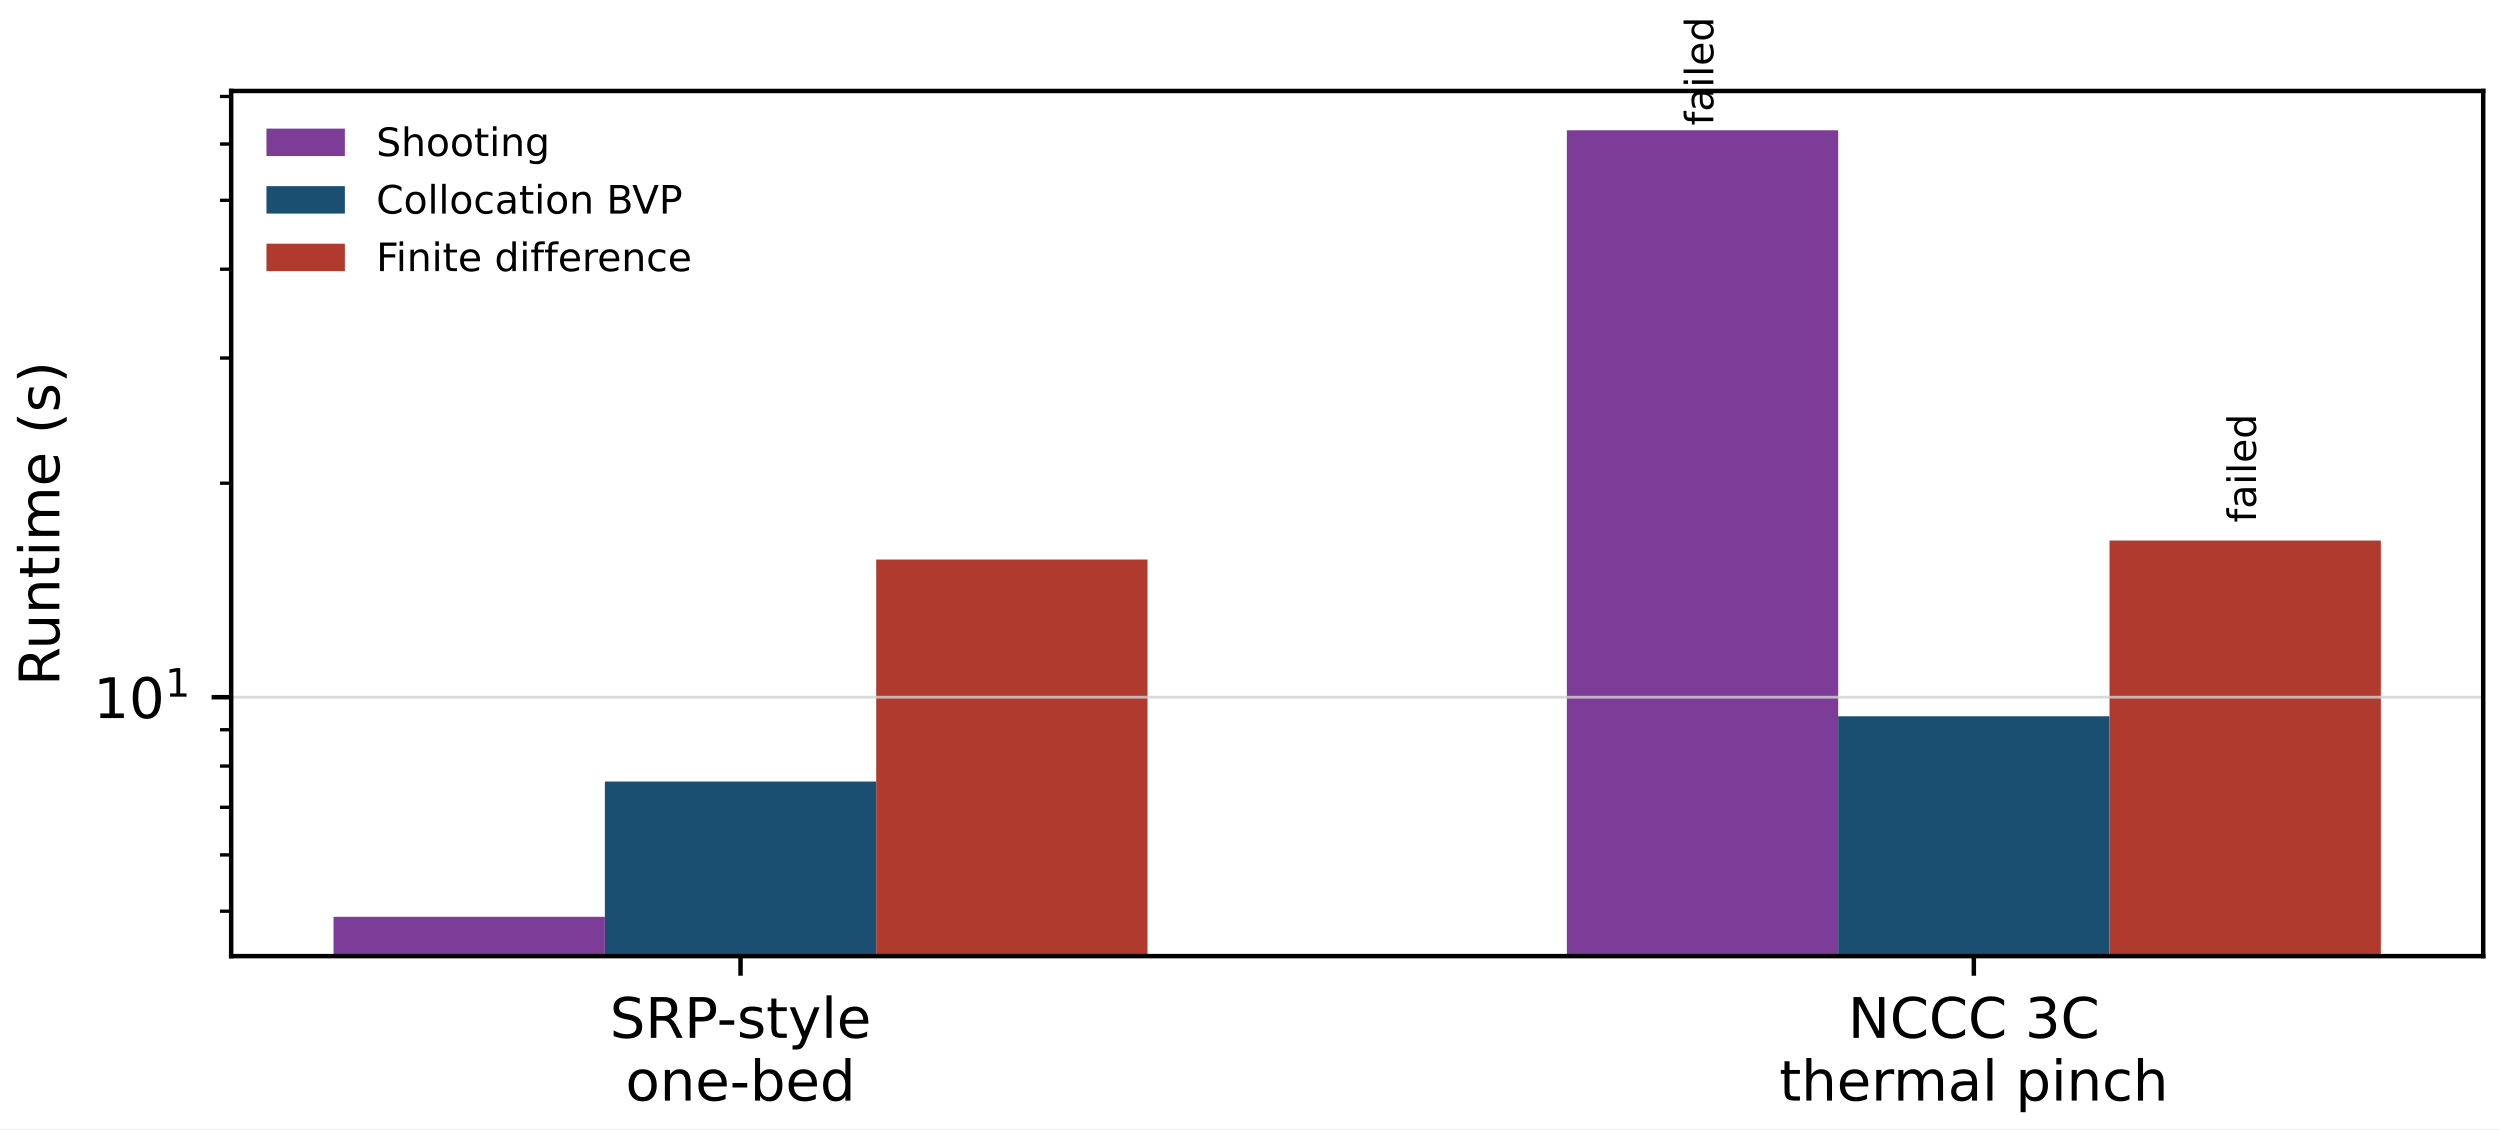
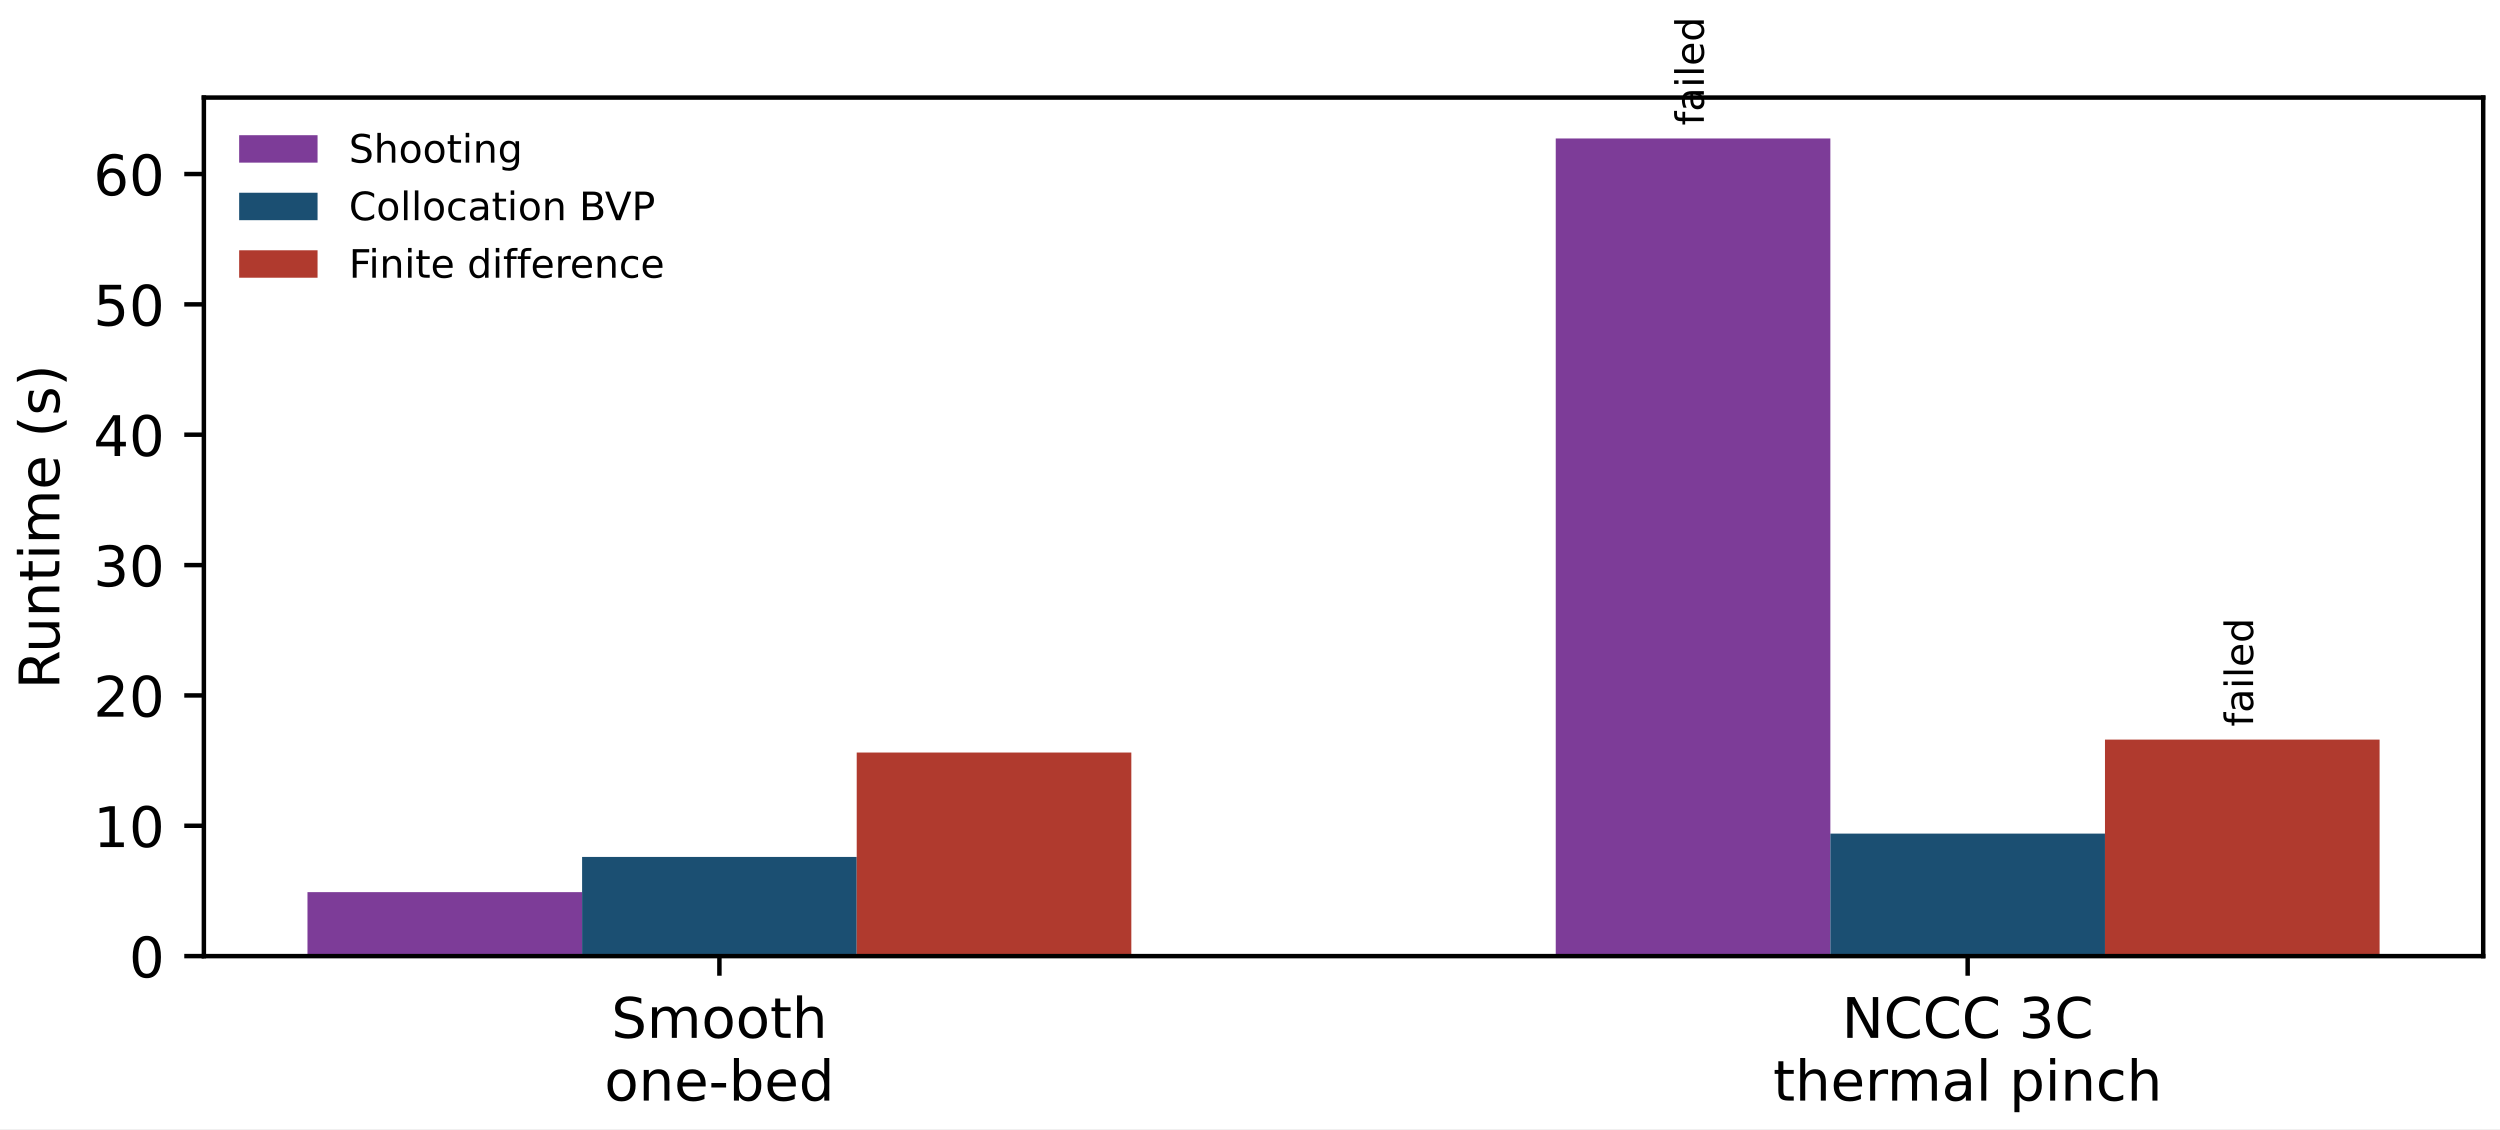
<svg xmlns="http://www.w3.org/2000/svg" xmlns:xlink="http://www.w3.org/1999/xlink" width="446.4pt" height="201.6pt" viewBox="0 0 446.4 201.6" version="1.1">
  <defs>
    <style type="text/css">*{stroke-linejoin: round; stroke-linecap: butt}</style>
  </defs>
  <g id="figure_1">
    <g id="patch_1">
      <path d="M 0 201.6 L 446.4 201.6 L 446.4 0 L 0 0 z " style="fill: #ffffff" />
    </g>
    <g id="axes_1">
      <g id="patch_2">
-         <path d="M 41.278 170.724 L 443.4 170.724 L 443.4 16.245 L 41.278 16.245 z " style="fill: #ffffff" />
+         <path d="M 36.403 170.724 L 443.4 170.724 L 443.4 17.422 L 36.403 17.422 z " style="fill: #ffffff" />
      </g>
      <g id="patch_3">
-         <path d="M 59.557 127182.328 L 108.005 127182.328 L 108.005 163.702 L 59.557 163.702 z " clip-path="url(#pcfe7c02f8a)" style="fill: #7d3c98" />
+         <path d="M 54.903 170.724 L 103.939 170.724 L 103.939 159.296 L 54.903 159.296 z " clip-path="url(#p52cf543253)" style="fill: #7d3c98" />
      </g>
      <g id="patch_4">
-         <path d="M 279.776 127182.328 L 328.225 127182.328 L 328.225 23.266 L 279.776 23.266 z " clip-path="url(#pcfe7c02f8a)" style="fill: #7d3c98" />
+         <path d="M 277.793 170.724 L 326.829 170.724 L 326.829 24.722 L 277.793 24.722 z " clip-path="url(#p52cf543253)" style="fill: #7d3c98" />
      </g>
      <g id="patch_5">
-         <path d="M 108.005 127182.328 L 156.453 127182.328 L 156.453 139.547 L 108.005 139.547 z " clip-path="url(#pcfe7c02f8a)" style="fill: #1b4f72" />
+         <path d="M 103.939 170.724 L 152.975 170.724 L 152.975 153.012 L 103.939 153.012 z " clip-path="url(#p52cf543253)" style="fill: #1b4f72" />
      </g>
      <g id="patch_6">
-         <path d="M 328.225 127182.328 L 376.673 127182.328 L 376.673 127.902 L 328.225 127.902 z " clip-path="url(#pcfe7c02f8a)" style="fill: #1b4f72" />
+         <path d="M 326.829 170.724 L 375.864 170.724 L 375.864 148.846 L 326.829 148.846 z " clip-path="url(#p52cf543253)" style="fill: #1b4f72" />
      </g>
      <g id="patch_7">
-         <path d="M 156.453 127182.328 L 204.902 127182.328 L 204.902 99.907 L 156.453 99.907 z " clip-path="url(#pcfe7c02f8a)" style="fill: #b03a2e" />
+         <path d="M 152.975 170.724 L 202.01 170.724 L 202.01 134.369 L 152.975 134.369 z " clip-path="url(#p52cf543253)" style="fill: #b03a2e" />
      </g>
      <g id="patch_8">
-         <path d="M 376.673 127182.328 L 425.122 127182.328 L 425.122 96.519 L 376.673 96.519 z " clip-path="url(#pcfe7c02f8a)" style="fill: #b03a2e" />
+         <path d="M 375.864 170.724 L 424.9 170.724 L 424.9 132.065 L 375.864 132.065 z " clip-path="url(#p52cf543253)" style="fill: #b03a2e" />
      </g>
      <g id="matplotlib.axis_1">
        <g id="xtick_1">
          <g id="line2d_1">
            <defs>
-               <path id="mb01b8c7ade" d="M 0 0 L 0 3.5 " style="stroke: #000000; stroke-width: 0.8" />
-             </defs>
-             <g>
-               <use xlink:href="#mb01b8c7ade" x="132.229" y="170.724" style="stroke: #000000; stroke-width: 0.8" />
+               <path id="m740ae7bb67" d="M 0 0 L 0 3.5 " style="stroke: #000000; stroke-width: 0.8" />
+             </defs>
+             <g>
+               <use xlink:href="#m740ae7bb67" x="128.457" y="170.724" style="stroke: #000000; stroke-width: 0.8" />
            </g>
          </g>
          <g id="text_1">
-             <g transform="translate(108.8846 185.3223) scale(0.1 -0.1)">
+             <g transform="translate(109.1646 185.3223) scale(0.1 -0.1)">
              <defs>
                <path id="DejaVuSans-53" d="M 3425 4513 L 3425 3897 Q 3066 4069 2747 4153 Q 2428 4238 2131 4238 Q 1616 4238 1336 4038 Q 1056 3838 1056 3469 Q 1056 3159 1242 3001 Q 1428 2844 1947 2747 L 2328 2669 Q 3034 2534 3370 2195 Q 3706 1856 3706 1288 Q 3706 609 3251 259 Q 2797 -91 1919 -91 Q 1588 -91 1214 -16 Q 841 59 441 206 L 441 856 Q 825 641 1194 531 Q 1563 422 1919 422 Q 2459 422 2753 634 Q 3047 847 3047 1241 Q 3047 1584 2836 1778 Q 2625 1972 2144 2069 L 1759 2144 Q 1053 2284 737 2584 Q 422 2884 422 3419 Q 422 4038 858 4394 Q 1294 4750 2059 4750 Q 2388 4750 2728 4690 Q 3069 4631 3425 4513 z " transform="scale(0.015625)" />
-                 <path id="DejaVuSans-52" d="M 2841 2188 Q 3044 2119 3236 1894 Q 3428 1669 3622 1275 L 4263 0 L 3584 0 L 2988 1197 Q 2756 1666 2539 1819 Q 2322 1972 1947 1972 L 1259 1972 L 1259 0 L 628 0 L 628 4666 L 2053 4666 Q 2853 4666 3247 4331 Q 3641 3997 3641 3322 Q 3641 2881 3436 2590 Q 3231 2300 2841 2188 z M 1259 4147 L 1259 2491 L 2053 2491 Q 2509 2491 2742 2702 Q 2975 2913 2975 3322 Q 2975 3731 2742 3939 Q 2509 4147 2053 4147 L 1259 4147 z " transform="scale(0.015625)" />
-                 <path id="DejaVuSans-50" d="M 1259 4147 L 1259 2394 L 2053 2394 Q 2494 2394 2734 2622 Q 2975 2850 2975 3272 Q 2975 3691 2734 3919 Q 2494 4147 2053 4147 L 1259 4147 z M 628 4666 L 2053 4666 Q 2838 4666 3239 4311 Q 3641 3956 3641 3272 Q 3641 2581 3239 2228 Q 2838 1875 2053 1875 L 1259 1875 L 1259 0 L 628 0 L 628 4666 z " transform="scale(0.015625)" />
+                 <path id="DejaVuSans-6d" d="M 3328 2828 Q 3544 3216 3844 3400 Q 4144 3584 4550 3584 Q 5097 3584 5394 3201 Q 5691 2819 5691 2113 L 5691 0 L 5113 0 L 5113 2094 Q 5113 2597 4934 2840 Q 4756 3084 4391 3084 Q 3944 3084 3684 2787 Q 3425 2491 3425 1978 L 3425 0 L 2847 0 L 2847 2094 Q 2847 2600 2669 2842 Q 2491 3084 2119 3084 Q 1678 3084 1418 2786 Q 1159 2488 1159 1978 L 1159 0 L 581 0 L 581 3500 L 1159 3500 L 1159 2956 Q 1356 3278 1631 3431 Q 1906 3584 2284 3584 Q 2666 3584 2933 3390 Q 3200 3197 3328 2828 z " transform="scale(0.015625)" />
+                 <path id="DejaVuSans-6f" d="M 1959 3097 Q 1497 3097 1228 2736 Q 959 2375 959 1747 Q 959 1119 1226 758 Q 1494 397 1959 397 Q 2419 397 2687 759 Q 2956 1122 2956 1747 Q 2956 2369 2687 2733 Q 2419 3097 1959 3097 z M 1959 3584 Q 2709 3584 3137 3096 Q 3566 2609 3566 1747 Q 3566 888 3137 398 Q 2709 -91 1959 -91 Q 1206 -91 779 398 Q 353 888 353 1747 Q 353 2609 779 3096 Q 1206 3584 1959 3584 z " transform="scale(0.015625)" />
+                 <path id="DejaVuSans-74" d="M 1172 4494 L 1172 3500 L 2356 3500 L 2356 3053 L 1172 3053 L 1172 1153 Q 1172 725 1289 603 Q 1406 481 1766 481 L 2356 481 L 2356 0 L 1766 0 Q 1100 0 847 248 Q 594 497 594 1153 L 594 3053 L 172 3053 L 172 3500 L 594 3500 L 594 4494 L 1172 4494 z " transform="scale(0.015625)" />
+                 <path id="DejaVuSans-68" d="M 3513 2113 L 3513 0 L 2938 0 L 2938 2094 Q 2938 2591 2744 2837 Q 2550 3084 2163 3084 Q 1697 3084 1428 2787 Q 1159 2491 1159 1978 L 1159 0 L 581 0 L 581 4863 L 1159 4863 L 1159 2956 Q 1366 3272 1645 3428 Q 1925 3584 2291 3584 Q 2894 3584 3203 3211 Q 3513 2838 3513 2113 z " transform="scale(0.015625)" />
+               </defs>
+               <use xlink:href="#DejaVuSans-53" />
+               <use xlink:href="#DejaVuSans-6d" transform="translate(63.47656 0)" />
+               <use xlink:href="#DejaVuSans-6f" transform="translate(160.8887 0)" />
+               <use xlink:href="#DejaVuSans-6f" transform="translate(222.0703 0)" />
+               <use xlink:href="#DejaVuSans-74" transform="translate(283.252 0)" />
+               <use xlink:href="#DejaVuSans-68" transform="translate(322.4609 0)" />
+             </g>
+             <g transform="translate(107.9232 196.5201) scale(0.1 -0.1)">
+               <defs>
+                 <path id="DejaVuSans-6e" d="M 3513 2113 L 3513 0 L 2938 0 L 2938 2094 Q 2938 2591 2744 2837 Q 2550 3084 2163 3084 Q 1697 3084 1428 2787 Q 1159 2491 1159 1978 L 1159 0 L 581 0 L 581 3500 L 1159 3500 L 1159 2956 Q 1366 3272 1645 3428 Q 1925 3584 2291 3584 Q 2894 3584 3203 3211 Q 3513 2838 3513 2113 z " transform="scale(0.015625)" />
+                 <path id="DejaVuSans-65" d="M 3597 1894 L 3597 1613 L 953 1613 Q 991 1019 1311 708 Q 1631 397 2203 397 Q 2534 397 2845 478 Q 3156 559 3463 722 L 3463 178 Q 3153 47 2828 -22 Q 2503 -91 2169 -91 Q 1331 -91 842 396 Q 353 884 353 1716 Q 353 2575 817 3079 Q 1281 3584 2069 3584 Q 2775 3584 3186 3129 Q 3597 2675 3597 1894 z M 3022 2063 Q 3016 2534 2758 2815 Q 2500 3097 2075 3097 Q 1594 3097 1305 2825 Q 1016 2553 972 2059 L 3022 2063 z " transform="scale(0.015625)" />
                <path id="DejaVuSans-2d" d="M 313 2009 L 1997 2009 L 1997 1497 L 313 1497 L 313 2009 z " transform="scale(0.015625)" />
-                 <path id="DejaVuSans-73" d="M 2834 3397 L 2834 2853 Q 2591 2978 2328 3040 Q 2066 3103 1784 3103 Q 1356 3103 1142 2972 Q 928 2841 928 2578 Q 928 2378 1081 2264 Q 1234 2150 1697 2047 L 1894 2003 Q 2506 1872 2764 1633 Q 3022 1394 3022 966 Q 3022 478 2636 193 Q 2250 -91 1575 -91 Q 1294 -91 989 -36 Q 684 19 347 128 L 347 722 Q 666 556 975 473 Q 1284 391 1588 391 Q 1994 391 2212 530 Q 2431 669 2431 922 Q 2431 1156 2273 1281 Q 2116 1406 1581 1522 L 1381 1569 Q 847 1681 609 1914 Q 372 2147 372 2553 Q 372 3047 722 3315 Q 1072 3584 1716 3584 Q 2034 3584 2315 3537 Q 2597 3491 2834 3397 z " transform="scale(0.015625)" />
-                 <path id="DejaVuSans-74" d="M 1172 4494 L 1172 3500 L 2356 3500 L 2356 3053 L 1172 3053 L 1172 1153 Q 1172 725 1289 603 Q 1406 481 1766 481 L 2356 481 L 2356 0 L 1766 0 Q 1100 0 847 248 Q 594 497 594 1153 L 594 3053 L 172 3053 L 172 3500 L 594 3500 L 594 4494 L 1172 4494 z " transform="scale(0.015625)" />
-                 <path id="DejaVuSans-79" d="M 2059 -325 Q 1816 -950 1584 -1140 Q 1353 -1331 966 -1331 L 506 -1331 L 506 -850 L 844 -850 Q 1081 -850 1212 -737 Q 1344 -625 1503 -206 L 1606 56 L 191 3500 L 800 3500 L 1894 763 L 2988 3500 L 3597 3500 L 2059 -325 z " transform="scale(0.015625)" />
-                 <path id="DejaVuSans-6c" d="M 603 4863 L 1178 4863 L 1178 0 L 603 0 L 603 4863 z " transform="scale(0.015625)" />
-                 <path id="DejaVuSans-65" d="M 3597 1894 L 3597 1613 L 953 1613 Q 991 1019 1311 708 Q 1631 397 2203 397 Q 2534 397 2845 478 Q 3156 559 3463 722 L 3463 178 Q 3153 47 2828 -22 Q 2503 -91 2169 -91 Q 1331 -91 842 396 Q 353 884 353 1716 Q 353 2575 817 3079 Q 1281 3584 2069 3584 Q 2775 3584 3186 3129 Q 3597 2675 3597 1894 z M 3022 2063 Q 3016 2534 2758 2815 Q 2500 3097 2075 3097 Q 1594 3097 1305 2825 Q 1016 2553 972 2059 L 3022 2063 z " transform="scale(0.015625)" />
-               </defs>
-               <use xlink:href="#DejaVuSans-53" />
-               <use xlink:href="#DejaVuSans-52" transform="translate(63.47656 0)" />
-               <use xlink:href="#DejaVuSans-50" transform="translate(132.959 0)" />
-               <use xlink:href="#DejaVuSans-2d" transform="translate(191.0117 0)" />
-               <use xlink:href="#DejaVuSans-73" transform="translate(227.0957 0)" />
-               <use xlink:href="#DejaVuSans-74" transform="translate(279.1953 0)" />
-               <use xlink:href="#DejaVuSans-79" transform="translate(318.4043 0)" />
-               <use xlink:href="#DejaVuSans-6c" transform="translate(377.584 0)" />
-               <use xlink:href="#DejaVuSans-65" transform="translate(405.3672 0)" />
-             </g>
-             <g transform="translate(111.6956 196.5201) scale(0.1 -0.1)">
-               <defs>
-                 <path id="DejaVuSans-6f" d="M 1959 3097 Q 1497 3097 1228 2736 Q 959 2375 959 1747 Q 959 1119 1226 758 Q 1494 397 1959 397 Q 2419 397 2687 759 Q 2956 1122 2956 1747 Q 2956 2369 2687 2733 Q 2419 3097 1959 3097 z M 1959 3584 Q 2709 3584 3137 3096 Q 3566 2609 3566 1747 Q 3566 888 3137 398 Q 2709 -91 1959 -91 Q 1206 -91 779 398 Q 353 888 353 1747 Q 353 2609 779 3096 Q 1206 3584 1959 3584 z " transform="scale(0.015625)" />
-                 <path id="DejaVuSans-6e" d="M 3513 2113 L 3513 0 L 2938 0 L 2938 2094 Q 2938 2591 2744 2837 Q 2550 3084 2163 3084 Q 1697 3084 1428 2787 Q 1159 2491 1159 1978 L 1159 0 L 581 0 L 581 3500 L 1159 3500 L 1159 2956 Q 1366 3272 1645 3428 Q 1925 3584 2291 3584 Q 2894 3584 3203 3211 Q 3513 2838 3513 2113 z " transform="scale(0.015625)" />
                <path id="DejaVuSans-62" d="M 3116 1747 Q 3116 2381 2855 2742 Q 2594 3103 2138 3103 Q 1681 3103 1420 2742 Q 1159 2381 1159 1747 Q 1159 1113 1420 752 Q 1681 391 2138 391 Q 2594 391 2855 752 Q 3116 1113 3116 1747 z M 1159 2969 Q 1341 3281 1617 3432 Q 1894 3584 2278 3584 Q 2916 3584 3314 3078 Q 3713 2572 3713 1747 Q 3713 922 3314 415 Q 2916 -91 2278 -91 Q 1894 -91 1617 61 Q 1341 213 1159 525 L 1159 0 L 581 0 L 581 4863 L 1159 4863 L 1159 2969 z " transform="scale(0.015625)" />
                <path id="DejaVuSans-64" d="M 2906 2969 L 2906 4863 L 3481 4863 L 3481 0 L 2906 0 L 2906 525 Q 2725 213 2448 61 Q 2172 -91 1784 -91 Q 1150 -91 751 415 Q 353 922 353 1747 Q 353 2572 751 3078 Q 1150 3584 1784 3584 Q 2172 3584 2448 3432 Q 2725 3281 2906 2969 z M 947 1747 Q 947 1113 1208 752 Q 1469 391 1925 391 Q 2381 391 2643 752 Q 2906 1113 2906 1747 Q 2906 2381 2643 2742 Q 2381 3103 1925 3103 Q 1469 3103 1208 2742 Q 947 2381 947 1747 z " transform="scale(0.015625)" />
              </defs>
              <use xlink:href="#DejaVuSans-6f" />
              <use xlink:href="#DejaVuSans-6e" transform="translate(61.18164 0)" />
              <use xlink:href="#DejaVuSans-65" transform="translate(124.5605 0)" />
              <use xlink:href="#DejaVuSans-2d" transform="translate(186.084 0)" />
              <use xlink:href="#DejaVuSans-62" transform="translate(222.168 0)" />
              <use xlink:href="#DejaVuSans-65" transform="translate(285.6445 0)" />
              <use xlink:href="#DejaVuSans-64" transform="translate(347.168 0)" />
            </g>
          </g>
        </g>
        <g id="xtick_2">
          <g id="line2d_2">
            <g>
-               <use xlink:href="#mb01b8c7ade" x="352.449" y="170.724" style="stroke: #000000; stroke-width: 0.8" />
+               <use xlink:href="#m740ae7bb67" x="351.346" y="170.724" style="stroke: #000000; stroke-width: 0.8" />
            </g>
          </g>
          <g id="text_2">
-             <g transform="translate(329.9724 185.3223) scale(0.1 -0.1)">
+             <g transform="translate(328.8698 185.3223) scale(0.1 -0.1)">
              <defs>
                <path id="DejaVuSans-4e" d="M 628 4666 L 1478 4666 L 3547 763 L 3547 4666 L 4159 4666 L 4159 0 L 3309 0 L 1241 3903 L 1241 0 L 628 0 L 628 4666 z " transform="scale(0.015625)" />
                <path id="DejaVuSans-43" d="M 4122 4306 L 4122 3641 Q 3803 3938 3442 4084 Q 3081 4231 2675 4231 Q 1875 4231 1450 3742 Q 1025 3253 1025 2328 Q 1025 1406 1450 917 Q 1875 428 2675 428 Q 3081 428 3442 575 Q 3803 722 4122 1019 L 4122 359 Q 3791 134 3420 21 Q 3050 -91 2638 -91 Q 1578 -91 968 557 Q 359 1206 359 2328 Q 359 3453 968 4101 Q 1578 4750 2638 4750 Q 3056 4750 3426 4639 Q 3797 4528 4122 4306 z " transform="scale(0.015625)" />
                <path id="DejaVuSans-20" transform="scale(0.015625)" />
                <path id="DejaVuSans-33" d="M 2597 2516 Q 3050 2419 3304 2112 Q 3559 1806 3559 1356 Q 3559 666 3084 287 Q 2609 -91 1734 -91 Q 1441 -91 1130 -33 Q 819 25 488 141 L 488 750 Q 750 597 1062 519 Q 1375 441 1716 441 Q 2309 441 2620 675 Q 2931 909 2931 1356 Q 2931 1769 2642 2001 Q 2353 2234 1838 2234 L 1294 2234 L 1294 2753 L 1863 2753 Q 2328 2753 2575 2939 Q 2822 3125 2822 3475 Q 2822 3834 2567 4026 Q 2313 4219 1838 4219 Q 1578 4219 1281 4162 Q 984 4106 628 3988 L 628 4550 Q 988 4650 1302 4700 Q 1616 4750 1894 4750 Q 2613 4750 3031 4423 Q 3450 4097 3450 3541 Q 3450 3153 3228 2886 Q 3006 2619 2597 2516 z " transform="scale(0.015625)" />
              </defs>
              <use xlink:href="#DejaVuSans-4e" />
              <use xlink:href="#DejaVuSans-43" transform="translate(74.80469 0)" />
              <use xlink:href="#DejaVuSans-43" transform="translate(144.6289 0)" />
              <use xlink:href="#DejaVuSans-43" transform="translate(214.4531 0)" />
              <use xlink:href="#DejaVuSans-20" transform="translate(284.2773 0)" />
              <use xlink:href="#DejaVuSans-33" transform="translate(316.0645 0)" />
              <use xlink:href="#DejaVuSans-43" transform="translate(379.6875 0)" />
            </g>
-             <g transform="translate(317.713 196.5201) scale(0.1 -0.1)">
-               <defs>
-                 <path id="DejaVuSans-68" d="M 3513 2113 L 3513 0 L 2938 0 L 2938 2094 Q 2938 2591 2744 2837 Q 2550 3084 2163 3084 Q 1697 3084 1428 2787 Q 1159 2491 1159 1978 L 1159 0 L 581 0 L 581 4863 L 1159 4863 L 1159 2956 Q 1366 3272 1645 3428 Q 1925 3584 2291 3584 Q 2894 3584 3203 3211 Q 3513 2838 3513 2113 z " transform="scale(0.015625)" />
+             <g transform="translate(316.6104 196.5201) scale(0.1 -0.1)">
+               <defs>
                <path id="DejaVuSans-72" d="M 2631 2963 Q 2534 3019 2420 3045 Q 2306 3072 2169 3072 Q 1681 3072 1420 2755 Q 1159 2438 1159 1844 L 1159 0 L 581 0 L 581 3500 L 1159 3500 L 1159 2956 Q 1341 3275 1631 3429 Q 1922 3584 2338 3584 Q 2397 3584 2469 3576 Q 2541 3569 2628 3553 L 2631 2963 z " transform="scale(0.015625)" />
-                 <path id="DejaVuSans-6d" d="M 3328 2828 Q 3544 3216 3844 3400 Q 4144 3584 4550 3584 Q 5097 3584 5394 3201 Q 5691 2819 5691 2113 L 5691 0 L 5113 0 L 5113 2094 Q 5113 2597 4934 2840 Q 4756 3084 4391 3084 Q 3944 3084 3684 2787 Q 3425 2491 3425 1978 L 3425 0 L 2847 0 L 2847 2094 Q 2847 2600 2669 2842 Q 2491 3084 2119 3084 Q 1678 3084 1418 2786 Q 1159 2488 1159 1978 L 1159 0 L 581 0 L 581 3500 L 1159 3500 L 1159 2956 Q 1356 3278 1631 3431 Q 1906 3584 2284 3584 Q 2666 3584 2933 3390 Q 3200 3197 3328 2828 z " transform="scale(0.015625)" />
                <path id="DejaVuSans-61" d="M 2194 1759 Q 1497 1759 1228 1600 Q 959 1441 959 1056 Q 959 750 1161 570 Q 1363 391 1709 391 Q 2188 391 2477 730 Q 2766 1069 2766 1631 L 2766 1759 L 2194 1759 z M 3341 1997 L 3341 0 L 2766 0 L 2766 531 Q 2569 213 2275 61 Q 1981 -91 1556 -91 Q 1019 -91 701 211 Q 384 513 384 1019 Q 384 1609 779 1909 Q 1175 2209 1959 2209 L 2766 2209 L 2766 2266 Q 2766 2663 2505 2880 Q 2244 3097 1772 3097 Q 1472 3097 1187 3025 Q 903 2953 641 2809 L 641 3341 Q 956 3463 1253 3523 Q 1550 3584 1831 3584 Q 2591 3584 2966 3190 Q 3341 2797 3341 1997 z " transform="scale(0.015625)" />
+                 <path id="DejaVuSans-6c" d="M 603 4863 L 1178 4863 L 1178 0 L 603 0 L 603 4863 z " transform="scale(0.015625)" />
                <path id="DejaVuSans-70" d="M 1159 525 L 1159 -1331 L 581 -1331 L 581 3500 L 1159 3500 L 1159 2969 Q 1341 3281 1617 3432 Q 1894 3584 2278 3584 Q 2916 3584 3314 3078 Q 3713 2572 3713 1747 Q 3713 922 3314 415 Q 2916 -91 2278 -91 Q 1894 -91 1617 61 Q 1341 213 1159 525 z M 3116 1747 Q 3116 2381 2855 2742 Q 2594 3103 2138 3103 Q 1681 3103 1420 2742 Q 1159 2381 1159 1747 Q 1159 1113 1420 752 Q 1681 391 2138 391 Q 2594 391 2855 752 Q 3116 1113 3116 1747 z " transform="scale(0.015625)" />
                <path id="DejaVuSans-69" d="M 603 3500 L 1178 3500 L 1178 0 L 603 0 L 603 3500 z M 603 4863 L 1178 4863 L 1178 4134 L 603 4134 L 603 4863 z " transform="scale(0.015625)" />
                <path id="DejaVuSans-63" d="M 3122 3366 L 3122 2828 Q 2878 2963 2633 3030 Q 2388 3097 2138 3097 Q 1578 3097 1268 2742 Q 959 2388 959 1747 Q 959 1106 1268 751 Q 1578 397 2138 397 Q 2388 397 2633 464 Q 2878 531 3122 666 L 3122 134 Q 2881 22 2623 -34 Q 2366 -91 2075 -91 Q 1284 -91 818 406 Q 353 903 353 1747 Q 353 2603 823 3093 Q 1294 3584 2113 3584 Q 2378 3584 2631 3529 Q 2884 3475 3122 3366 z " transform="scale(0.015625)" />
              </defs>
              <use xlink:href="#DejaVuSans-74" />
              <use xlink:href="#DejaVuSans-68" transform="translate(39.20898 0)" />
              <use xlink:href="#DejaVuSans-65" transform="translate(102.5879 0)" />
              <use xlink:href="#DejaVuSans-72" transform="translate(164.1113 0)" />
              <use xlink:href="#DejaVuSans-6d" transform="translate(203.4746 0)" />
              <use xlink:href="#DejaVuSans-61" transform="translate(300.8867 0)" />
              <use xlink:href="#DejaVuSans-6c" transform="translate(362.166 0)" />
              <use xlink:href="#DejaVuSans-20" transform="translate(389.9492 0)" />
              <use xlink:href="#DejaVuSans-70" transform="translate(421.7363 0)" />
              <use xlink:href="#DejaVuSans-69" transform="translate(485.2129 0)" />
              <use xlink:href="#DejaVuSans-6e" transform="translate(512.9961 0)" />
              <use xlink:href="#DejaVuSans-63" transform="translate(576.375 0)" />
              <use xlink:href="#DejaVuSans-68" transform="translate(631.3555 0)" />
            </g>
          </g>
        </g>
      </g>
      <g id="matplotlib.axis_2">
        <g id="ytick_1">
          <g id="line2d_3">
-             <path d="M 41.278 124.491 L 443.4 124.491 " clip-path="url(#pcfe7c02f8a)" style="fill: none; stroke: #d0d0d0; stroke-opacity: 0.8; stroke-width: 0.5; stroke-linecap: square" />
-           </g>
+             <defs>
+               <path id="mf917824f69" d="M 0 0 L -3.5 0 " style="stroke: #000000; stroke-width: 0.8" />
+             </defs>
+             <g>
+               <use xlink:href="#mf917824f69" x="36.403" y="170.724" style="stroke: #000000; stroke-width: 0.8" />
+             </g>
+           </g>
+           <g id="text_3">
+             <g transform="translate(23.04087 174.523) scale(0.1 -0.1)">
+               <defs>
+                 <path id="DejaVuSans-30" d="M 2034 4250 Q 1547 4250 1301 3770 Q 1056 3291 1056 2328 Q 1056 1369 1301 889 Q 1547 409 2034 409 Q 2525 409 2770 889 Q 3016 1369 3016 2328 Q 3016 3291 2770 3770 Q 2525 4250 2034 4250 z M 2034 4750 Q 2819 4750 3233 4129 Q 3647 3509 3647 2328 Q 3647 1150 3233 529 Q 2819 -91 2034 -91 Q 1250 -91 836 529 Q 422 1150 422 2328 Q 422 3509 836 4129 Q 1250 4750 2034 4750 z " transform="scale(0.015625)" />
+               </defs>
+               <use xlink:href="#DejaVuSans-30" />
+             </g>
+           </g>
+         </g>
+         <g id="ytick_2">
          <g id="line2d_4">
-             <defs>
-               <path id="m2c193828ce" d="M 0 0 L -3.5 0 " style="stroke: #000000; stroke-width: 0.8" />
-             </defs>
-             <g>
-               <use xlink:href="#m2c193828ce" x="41.278" y="124.491" style="stroke: #000000; stroke-width: 0.8" />
-             </g>
-           </g>
-           <g id="text_3">
-             <g transform="translate(16.67836 128.29) scale(0.1 -0.1)">
+             <g>
+               <use xlink:href="#mf917824f69" x="36.403" y="147.449" style="stroke: #000000; stroke-width: 0.8" />
+             </g>
+           </g>
+           <g id="text_4">
+             <g transform="translate(16.67836 151.2484) scale(0.1 -0.1)">
              <defs>
                <path id="DejaVuSans-31" d="M 794 531 L 1825 531 L 1825 4091 L 703 3866 L 703 4441 L 1819 4666 L 2450 4666 L 2450 531 L 3481 531 L 3481 0 L 794 0 L 794 531 z " transform="scale(0.015625)" />
-                 <path id="DejaVuSans-30" d="M 2034 4250 Q 1547 4250 1301 3770 Q 1056 3291 1056 2328 Q 1056 1369 1301 889 Q 1547 409 2034 409 Q 2525 409 2770 889 Q 3016 1369 3016 2328 Q 3016 3291 2770 3770 Q 2525 4250 2034 4250 z M 2034 4750 Q 2819 4750 3233 4129 Q 3647 3509 3647 2328 Q 3647 1150 3233 529 Q 2819 -91 2034 -91 Q 1250 -91 836 529 Q 422 1150 422 2328 Q 422 3509 836 4129 Q 1250 4750 2034 4750 z " transform="scale(0.015625)" />
-               </defs>
-               <use xlink:href="#DejaVuSans-31" transform="translate(0 0.684375)" />
-               <use xlink:href="#DejaVuSans-30" transform="translate(63.62305 0.684375)" />
-               <use xlink:href="#DejaVuSans-31" transform="translate(128.2031 38.96563) scale(0.7)" />
-             </g>
-           </g>
-         </g>
-         <g id="ytick_2">
+               </defs>
+               <use xlink:href="#DejaVuSans-31" />
+               <use xlink:href="#DejaVuSans-30" transform="translate(63.62305 0)" />
+             </g>
+           </g>
+         </g>
+         <g id="ytick_3">
          <g id="line2d_5">
-             <defs>
-               <path id="macd45bf202" d="M 0 0 L -2 0 " style="stroke: #000000; stroke-width: 0.6" />
-             </defs>
-             <g>
-               <use xlink:href="#macd45bf202" x="41.278" y="162.701" style="stroke: #000000; stroke-width: 0.6" />
-             </g>
-           </g>
-         </g>
-         <g id="ytick_3">
+             <g>
+               <use xlink:href="#mf917824f69" x="36.403" y="124.175" style="stroke: #000000; stroke-width: 0.8" />
+             </g>
+           </g>
+           <g id="text_5">
+             <g transform="translate(16.67836 127.9738) scale(0.1 -0.1)">
+               <defs>
+                 <path id="DejaVuSans-32" d="M 1228 531 L 3431 531 L 3431 0 L 469 0 L 469 531 Q 828 903 1448 1529 Q 2069 2156 2228 2338 Q 2531 2678 2651 2914 Q 2772 3150 2772 3378 Q 2772 3750 2511 3984 Q 2250 4219 1831 4219 Q 1534 4219 1204 4116 Q 875 4013 500 3803 L 500 4441 Q 881 4594 1212 4672 Q 1544 4750 1819 4750 Q 2544 4750 2975 4387 Q 3406 4025 3406 3419 Q 3406 3131 3298 2873 Q 3191 2616 2906 2266 Q 2828 2175 2409 1742 Q 1991 1309 1228 531 z " transform="scale(0.015625)" />
+               </defs>
+               <use xlink:href="#DejaVuSans-32" />
+               <use xlink:href="#DejaVuSans-30" transform="translate(63.62305 0)" />
+             </g>
+           </g>
+         </g>
+         <g id="ytick_4">
          <g id="line2d_6">
            <g>
-               <use xlink:href="#macd45bf202" x="41.278" y="152.65" style="stroke: #000000; stroke-width: 0.6" />
-             </g>
-           </g>
-         </g>
-         <g id="ytick_4">
+               <use xlink:href="#mf917824f69" x="36.403" y="100.9" style="stroke: #000000; stroke-width: 0.8" />
+             </g>
+           </g>
+           <g id="text_6">
+             <g transform="translate(16.67836 104.6992) scale(0.1 -0.1)">
+               <use xlink:href="#DejaVuSans-33" />
+               <use xlink:href="#DejaVuSans-30" transform="translate(63.62305 0)" />
+             </g>
+           </g>
+         </g>
+         <g id="ytick_5">
          <g id="line2d_7">
            <g>
-               <use xlink:href="#macd45bf202" x="41.278" y="144.153" style="stroke: #000000; stroke-width: 0.6" />
-             </g>
-           </g>
-         </g>
-         <g id="ytick_5">
+               <use xlink:href="#mf917824f69" x="36.403" y="77.625" style="stroke: #000000; stroke-width: 0.8" />
+             </g>
+           </g>
+           <g id="text_7">
+             <g transform="translate(16.67836 81.42454) scale(0.1 -0.1)">
+               <defs>
+                 <path id="DejaVuSans-34" d="M 2419 4116 L 825 1625 L 2419 1625 L 2419 4116 z M 2253 4666 L 3047 4666 L 3047 1625 L 3713 1625 L 3713 1100 L 3047 1100 L 3047 0 L 2419 0 L 2419 1100 L 313 1100 L 313 1709 L 2253 4666 z " transform="scale(0.015625)" />
+               </defs>
+               <use xlink:href="#DejaVuSans-34" />
+               <use xlink:href="#DejaVuSans-30" transform="translate(63.62305 0)" />
+             </g>
+           </g>
+         </g>
+         <g id="ytick_6">
          <g id="line2d_8">
            <g>
-               <use xlink:href="#macd45bf202" x="41.278" y="136.792" style="stroke: #000000; stroke-width: 0.6" />
-             </g>
-           </g>
-         </g>
-         <g id="ytick_6">
+               <use xlink:href="#mf917824f69" x="36.403" y="54.351" style="stroke: #000000; stroke-width: 0.8" />
+             </g>
+           </g>
+           <g id="text_8">
+             <g transform="translate(16.67836 58.14991) scale(0.1 -0.1)">
+               <defs>
+                 <path id="DejaVuSans-35" d="M 691 4666 L 3169 4666 L 3169 4134 L 1269 4134 L 1269 2991 Q 1406 3038 1543 3061 Q 1681 3084 1819 3084 Q 2600 3084 3056 2656 Q 3513 2228 3513 1497 Q 3513 744 3044 326 Q 2575 -91 1722 -91 Q 1428 -91 1123 -41 Q 819 9 494 109 L 494 744 Q 775 591 1075 516 Q 1375 441 1709 441 Q 2250 441 2565 725 Q 2881 1009 2881 1497 Q 2881 1984 2565 2268 Q 2250 2553 1709 2553 Q 1456 2553 1204 2497 Q 953 2441 691 2322 L 691 4666 z " transform="scale(0.015625)" />
+               </defs>
+               <use xlink:href="#DejaVuSans-35" />
+               <use xlink:href="#DejaVuSans-30" transform="translate(63.62305 0)" />
+             </g>
+           </g>
+         </g>
+         <g id="ytick_7">
          <g id="line2d_9">
            <g>
-               <use xlink:href="#macd45bf202" x="41.278" y="130.299" style="stroke: #000000; stroke-width: 0.6" />
-             </g>
-           </g>
-         </g>
-         <g id="ytick_7">
-           <g id="line2d_10">
-             <g>
-               <use xlink:href="#macd45bf202" x="41.278" y="86.281" style="stroke: #000000; stroke-width: 0.6" />
-             </g>
-           </g>
-         </g>
-         <g id="ytick_8">
-           <g id="line2d_11">
-             <g>
-               <use xlink:href="#macd45bf202" x="41.278" y="63.929" style="stroke: #000000; stroke-width: 0.6" />
-             </g>
-           </g>
-         </g>
-         <g id="ytick_9">
-           <g id="line2d_12">
-             <g>
-               <use xlink:href="#macd45bf202" x="41.278" y="48.071" style="stroke: #000000; stroke-width: 0.6" />
-             </g>
-           </g>
-         </g>
-         <g id="ytick_10">
-           <g id="line2d_13">
-             <g>
-               <use xlink:href="#macd45bf202" x="41.278" y="35.77" style="stroke: #000000; stroke-width: 0.6" />
-             </g>
-           </g>
-         </g>
-         <g id="ytick_11">
-           <g id="line2d_14">
-             <g>
-               <use xlink:href="#macd45bf202" x="41.278" y="25.719" style="stroke: #000000; stroke-width: 0.6" />
-             </g>
-           </g>
-         </g>
-         <g id="ytick_12">
-           <g id="line2d_15">
-             <g>
-               <use xlink:href="#macd45bf202" x="41.278" y="17.222" style="stroke: #000000; stroke-width: 0.6" />
-             </g>
-           </g>
-         </g>
-         <g id="text_4">
-           <g transform="translate(10.59868 122.4624) rotate(-90) scale(0.1 -0.1)">
-             <defs>
+               <use xlink:href="#mf917824f69" x="36.403" y="31.076" style="stroke: #000000; stroke-width: 0.8" />
+             </g>
+           </g>
+           <g id="text_9">
+             <g transform="translate(16.67836 34.87528) scale(0.1 -0.1)">
+               <defs>
+                 <path id="DejaVuSans-36" d="M 2113 2584 Q 1688 2584 1439 2293 Q 1191 2003 1191 1497 Q 1191 994 1439 701 Q 1688 409 2113 409 Q 2538 409 2786 701 Q 3034 994 3034 1497 Q 3034 2003 2786 2293 Q 2538 2584 2113 2584 z M 3366 4563 L 3366 3988 Q 3128 4100 2886 4159 Q 2644 4219 2406 4219 Q 1781 4219 1451 3797 Q 1122 3375 1075 2522 Q 1259 2794 1537 2939 Q 1816 3084 2150 3084 Q 2853 3084 3261 2657 Q 3669 2231 3669 1497 Q 3669 778 3244 343 Q 2819 -91 2113 -91 Q 1303 -91 875 529 Q 447 1150 447 2328 Q 447 3434 972 4092 Q 1497 4750 2381 4750 Q 2619 4750 2861 4703 Q 3103 4656 3366 4563 z " transform="scale(0.015625)" />
+               </defs>
+               <use xlink:href="#DejaVuSans-36" />
+               <use xlink:href="#DejaVuSans-30" transform="translate(63.62305 0)" />
+             </g>
+           </g>
+         </g>
+         <g id="text_10">
+           <g transform="translate(10.59868 123.051) rotate(-90) scale(0.1 -0.1)">
+             <defs>
+               <path id="DejaVuSans-52" d="M 2841 2188 Q 3044 2119 3236 1894 Q 3428 1669 3622 1275 L 4263 0 L 3584 0 L 2988 1197 Q 2756 1666 2539 1819 Q 2322 1972 1947 1972 L 1259 1972 L 1259 0 L 628 0 L 628 4666 L 2053 4666 Q 2853 4666 3247 4331 Q 3641 3997 3641 3322 Q 3641 2881 3436 2590 Q 3231 2300 2841 2188 z M 1259 4147 L 1259 2491 L 2053 2491 Q 2509 2491 2742 2702 Q 2975 2913 2975 3322 Q 2975 3731 2742 3939 Q 2509 4147 2053 4147 L 1259 4147 z " transform="scale(0.015625)" />
              <path id="DejaVuSans-75" d="M 544 1381 L 544 3500 L 1119 3500 L 1119 1403 Q 1119 906 1312 657 Q 1506 409 1894 409 Q 2359 409 2629 706 Q 2900 1003 2900 1516 L 2900 3500 L 3475 3500 L 3475 0 L 2900 0 L 2900 538 Q 2691 219 2414 64 Q 2138 -91 1772 -91 Q 1169 -91 856 284 Q 544 659 544 1381 z M 1991 3584 L 1991 3584 z " transform="scale(0.015625)" />
              <path id="DejaVuSans-28" d="M 1984 4856 Q 1566 4138 1362 3434 Q 1159 2731 1159 2009 Q 1159 1288 1364 580 Q 1569 -128 1984 -844 L 1484 -844 Q 1016 -109 783 600 Q 550 1309 550 2009 Q 550 2706 781 3412 Q 1013 4119 1484 4856 L 1984 4856 z " transform="scale(0.015625)" />
+               <path id="DejaVuSans-73" d="M 2834 3397 L 2834 2853 Q 2591 2978 2328 3040 Q 2066 3103 1784 3103 Q 1356 3103 1142 2972 Q 928 2841 928 2578 Q 928 2378 1081 2264 Q 1234 2150 1697 2047 L 1894 2003 Q 2506 1872 2764 1633 Q 3022 1394 3022 966 Q 3022 478 2636 193 Q 2250 -91 1575 -91 Q 1294 -91 989 -36 Q 684 19 347 128 L 347 722 Q 666 556 975 473 Q 1284 391 1588 391 Q 1994 391 2212 530 Q 2431 669 2431 922 Q 2431 1156 2273 1281 Q 2116 1406 1581 1522 L 1381 1569 Q 847 1681 609 1914 Q 372 2147 372 2553 Q 372 3047 722 3315 Q 1072 3584 1716 3584 Q 2034 3584 2315 3537 Q 2597 3491 2834 3397 z " transform="scale(0.015625)" />
              <path id="DejaVuSans-29" d="M 513 4856 L 1013 4856 Q 1481 4119 1714 3412 Q 1947 2706 1947 2009 Q 1947 1309 1714 600 Q 1481 -109 1013 -844 L 513 -844 Q 928 -128 1133 580 Q 1338 1288 1338 2009 Q 1338 2731 1133 3434 Q 928 4138 513 4856 z " transform="scale(0.015625)" />
            </defs>
            <use xlink:href="#DejaVuSans-52" />
            <use xlink:href="#DejaVuSans-75" transform="translate(64.98242 0)" />
            <use xlink:href="#DejaVuSans-6e" transform="translate(128.3613 0)" />
            <use xlink:href="#DejaVuSans-74" transform="translate(191.7402 0)" />
            <use xlink:href="#DejaVuSans-69" transform="translate(230.9492 0)" />
            <use xlink:href="#DejaVuSans-6d" transform="translate(258.7324 0)" />
            <use xlink:href="#DejaVuSans-65" transform="translate(356.1445 0)" />
            <use xlink:href="#DejaVuSans-20" transform="translate(417.668 0)" />
            <use xlink:href="#DejaVuSans-28" transform="translate(449.4551 0)" />
            <use xlink:href="#DejaVuSans-73" transform="translate(488.4688 0)" />
            <use xlink:href="#DejaVuSans-29" transform="translate(540.5684 0)" />
          </g>
        </g>
      </g>
      <g id="patch_9">
-         <path d="M 41.278 170.724 L 41.278 16.245 " style="fill: none; stroke: #000000; stroke-width: 0.8; stroke-linejoin: miter; stroke-linecap: square" />
+         <path d="M 36.403 170.724 L 36.403 17.422 " style="fill: none; stroke: #000000; stroke-width: 0.8; stroke-linejoin: miter; stroke-linecap: square" />
      </g>
      <g id="patch_10">
-         <path d="M 443.4 170.724 L 443.4 16.245 " style="fill: none; stroke: #000000; stroke-width: 0.8; stroke-linejoin: miter; stroke-linecap: square" />
+         <path d="M 443.4 170.724 L 443.4 17.422 " style="fill: none; stroke: #000000; stroke-width: 0.8; stroke-linejoin: miter; stroke-linecap: square" />
      </g>
      <g id="patch_11">
-         <path d="M 41.278 170.724 L 443.4 170.724 " style="fill: none; stroke: #000000; stroke-width: 0.8; stroke-linejoin: miter; stroke-linecap: square" />
+         <path d="M 36.403 170.724 L 443.4 170.724 " style="fill: none; stroke: #000000; stroke-width: 0.8; stroke-linejoin: miter; stroke-linecap: square" />
      </g>
      <g id="patch_12">
-         <path d="M 41.278 16.245 L 443.4 16.245 " style="fill: none; stroke: #000000; stroke-width: 0.8; stroke-linejoin: miter; stroke-linecap: square" />
-       </g>
-       <g id="text_5">
-         <g transform="translate(305.9322 22.39464) rotate(-90) scale(0.07 -0.07)">
+         <path d="M 36.403 17.422 L 443.4 17.422 " style="fill: none; stroke: #000000; stroke-width: 0.8; stroke-linejoin: miter; stroke-linecap: square" />
+       </g>
+       <g id="text_11">
+         <g transform="translate(304.2422 22.39463) rotate(-90) scale(0.07 -0.07)">
          <defs>
            <path id="DejaVuSans-66" d="M 2375 4863 L 2375 4384 L 1825 4384 Q 1516 4384 1395 4259 Q 1275 4134 1275 3809 L 1275 3500 L 2222 3500 L 2222 3053 L 1275 3053 L 1275 0 L 697 0 L 697 3053 L 147 3053 L 147 3500 L 697 3500 L 697 3744 Q 697 4328 969 4595 Q 1241 4863 1831 4863 L 2375 4863 z " transform="scale(0.015625)" />
          </defs>
          <use xlink:href="#DejaVuSans-66" />
          <use xlink:href="#DejaVuSans-61" transform="translate(35.20508 0)" />
          <use xlink:href="#DejaVuSans-69" transform="translate(96.48438 0)" />
          <use xlink:href="#DejaVuSans-6c" transform="translate(124.2676 0)" />
          <use xlink:href="#DejaVuSans-65" transform="translate(152.0508 0)" />
          <use xlink:href="#DejaVuSans-64" transform="translate(213.5742 0)" />
        </g>
      </g>
-       <g id="text_6">
-         <g transform="translate(402.8289 93.29628) rotate(-90) scale(0.07 -0.07)">
+       <g id="text_12">
+         <g transform="translate(402.3136 129.7372) rotate(-90) scale(0.07 -0.07)">
          <use xlink:href="#DejaVuSans-66" />
          <use xlink:href="#DejaVuSans-61" transform="translate(35.20508 0)" />
          <use xlink:href="#DejaVuSans-69" transform="translate(96.48438 0)" />
          <use xlink:href="#DejaVuSans-6c" transform="translate(124.2676 0)" />
          <use xlink:href="#DejaVuSans-65" transform="translate(152.0508 0)" />
          <use xlink:href="#DejaVuSans-64" transform="translate(213.5742 0)" />
        </g>
      </g>
      <g id="legend_1">
        <g id="patch_13">
-           <path d="M 47.578 27.864 L 61.578 27.864 L 61.578 22.964 L 47.578 22.964 z " style="fill: #7d3c98" />
-         </g>
-         <g id="text_7">
-           <g transform="translate(67.17836 27.8636) scale(0.07 -0.07)">
+           <path d="M 42.703 29.041 L 56.703 29.041 L 56.703 24.141 L 42.703 24.141 z " style="fill: #7d3c98" />
+         </g>
+         <g id="text_13">
+           <g transform="translate(62.30336 29.04091) scale(0.07 -0.07)">
            <defs>
              <path id="DejaVuSans-67" d="M 2906 1791 Q 2906 2416 2648 2759 Q 2391 3103 1925 3103 Q 1463 3103 1205 2759 Q 947 2416 947 1791 Q 947 1169 1205 825 Q 1463 481 1925 481 Q 2391 481 2648 825 Q 2906 1169 2906 1791 z M 3481 434 Q 3481 -459 3084 -895 Q 2688 -1331 1869 -1331 Q 1566 -1331 1297 -1286 Q 1028 -1241 775 -1147 L 775 -588 Q 1028 -725 1275 -790 Q 1522 -856 1778 -856 Q 2344 -856 2625 -561 Q 2906 -266 2906 331 L 2906 616 Q 2728 306 2450 153 Q 2172 0 1784 0 Q 1141 0 747 490 Q 353 981 353 1791 Q 353 2603 747 3093 Q 1141 3584 1784 3584 Q 2172 3584 2450 3431 Q 2728 3278 2906 2969 L 2906 3500 L 3481 3500 L 3481 434 z " transform="scale(0.015625)" />
            </defs>
            <use xlink:href="#DejaVuSans-53" />
            <use xlink:href="#DejaVuSans-68" transform="translate(63.47656 0)" />
            <use xlink:href="#DejaVuSans-6f" transform="translate(126.8555 0)" />
            <use xlink:href="#DejaVuSans-6f" transform="translate(188.0371 0)" />
            <use xlink:href="#DejaVuSans-74" transform="translate(249.2188 0)" />
            <use xlink:href="#DejaVuSans-69" transform="translate(288.4277 0)" />
            <use xlink:href="#DejaVuSans-6e" transform="translate(316.2109 0)" />
            <use xlink:href="#DejaVuSans-67" transform="translate(379.5898 0)" />
          </g>
        </g>
        <g id="patch_14">
-           <path d="M 47.578 38.138 L 61.578 38.138 L 61.578 33.238 L 47.578 33.238 z " style="fill: #1b4f72" />
-         </g>
-         <g id="text_8">
-           <g transform="translate(67.17836 38.13829) scale(0.07 -0.07)">
+           <path d="M 42.703 39.316 L 56.703 39.316 L 56.703 34.416 L 42.703 34.416 z " style="fill: #1b4f72" />
+         </g>
+         <g id="text_14">
+           <g transform="translate(62.30336 39.3156) scale(0.07 -0.07)">
            <defs>
              <path id="DejaVuSans-42" d="M 1259 2228 L 1259 519 L 2272 519 Q 2781 519 3026 730 Q 3272 941 3272 1375 Q 3272 1813 3026 2020 Q 2781 2228 2272 2228 L 1259 2228 z M 1259 4147 L 1259 2741 L 2194 2741 Q 2656 2741 2882 2914 Q 3109 3088 3109 3444 Q 3109 3797 2882 3972 Q 2656 4147 2194 4147 L 1259 4147 z M 628 4666 L 2241 4666 Q 2963 4666 3353 4366 Q 3744 4066 3744 3513 Q 3744 3084 3544 2831 Q 3344 2578 2956 2516 Q 3422 2416 3680 2098 Q 3938 1781 3938 1306 Q 3938 681 3513 340 Q 3088 0 2303 0 L 628 0 L 628 4666 z " transform="scale(0.015625)" />
              <path id="DejaVuSans-56" d="M 1831 0 L 50 4666 L 709 4666 L 2188 738 L 3669 4666 L 4325 4666 L 2547 0 L 1831 0 z " transform="scale(0.015625)" />
+               <path id="DejaVuSans-50" d="M 1259 4147 L 1259 2394 L 2053 2394 Q 2494 2394 2734 2622 Q 2975 2850 2975 3272 Q 2975 3691 2734 3919 Q 2494 4147 2053 4147 L 1259 4147 z M 628 4666 L 2053 4666 Q 2838 4666 3239 4311 Q 3641 3956 3641 3272 Q 3641 2581 3239 2228 Q 2838 1875 2053 1875 L 1259 1875 L 1259 0 L 628 0 L 628 4666 z " transform="scale(0.015625)" />
            </defs>
            <use xlink:href="#DejaVuSans-43" />
            <use xlink:href="#DejaVuSans-6f" transform="translate(69.82422 0)" />
            <use xlink:href="#DejaVuSans-6c" transform="translate(131.0059 0)" />
            <use xlink:href="#DejaVuSans-6c" transform="translate(158.7891 0)" />
            <use xlink:href="#DejaVuSans-6f" transform="translate(186.5723 0)" />
            <use xlink:href="#DejaVuSans-63" transform="translate(247.7539 0)" />
            <use xlink:href="#DejaVuSans-61" transform="translate(302.7344 0)" />
            <use xlink:href="#DejaVuSans-74" transform="translate(364.0137 0)" />
            <use xlink:href="#DejaVuSans-69" transform="translate(403.2227 0)" />
            <use xlink:href="#DejaVuSans-6f" transform="translate(431.0059 0)" />
            <use xlink:href="#DejaVuSans-6e" transform="translate(492.1875 0)" />
            <use xlink:href="#DejaVuSans-20" transform="translate(555.5664 0)" />
            <use xlink:href="#DejaVuSans-42" transform="translate(587.3535 0)" />
            <use xlink:href="#DejaVuSans-56" transform="translate(652.832 0)" />
            <use xlink:href="#DejaVuSans-50" transform="translate(721.2402 0)" />
          </g>
        </g>
        <g id="patch_15">
-           <path d="M 47.578 48.413 L 61.578 48.413 L 61.578 43.513 L 47.578 43.513 z " style="fill: #b03a2e" />
-         </g>
-         <g id="text_9">
-           <g transform="translate(67.17836 48.41298) scale(0.07 -0.07)">
+           <path d="M 42.703 49.59 L 56.703 49.59 L 56.703 44.69 L 42.703 44.69 z " style="fill: #b03a2e" />
+         </g>
+         <g id="text_15">
+           <g transform="translate(62.30336 49.59029) scale(0.07 -0.07)">
            <defs>
              <path id="DejaVuSans-46" d="M 628 4666 L 3309 4666 L 3309 4134 L 1259 4134 L 1259 2759 L 3109 2759 L 3109 2228 L 1259 2228 L 1259 0 L 628 0 L 628 4666 z " transform="scale(0.015625)" />
            </defs>
            <use xlink:href="#DejaVuSans-46" />
            <use xlink:href="#DejaVuSans-69" transform="translate(50.26953 0)" />
            <use xlink:href="#DejaVuSans-6e" transform="translate(78.05273 0)" />
            <use xlink:href="#DejaVuSans-69" transform="translate(141.4316 0)" />
            <use xlink:href="#DejaVuSans-74" transform="translate(169.2148 0)" />
            <use xlink:href="#DejaVuSans-65" transform="translate(208.4238 0)" />
            <use xlink:href="#DejaVuSans-20" transform="translate(269.9473 0)" />
            <use xlink:href="#DejaVuSans-64" transform="translate(301.7344 0)" />
            <use xlink:href="#DejaVuSans-69" transform="translate(365.2109 0)" />
            <use xlink:href="#DejaVuSans-66" transform="translate(392.9941 0)" />
            <use xlink:href="#DejaVuSans-66" transform="translate(428.1992 0)" />
            <use xlink:href="#DejaVuSans-65" transform="translate(463.4043 0)" />
            <use xlink:href="#DejaVuSans-72" transform="translate(524.9277 0)" />
            <use xlink:href="#DejaVuSans-65" transform="translate(563.791 0)" />
            <use xlink:href="#DejaVuSans-6e" transform="translate(625.3145 0)" />
            <use xlink:href="#DejaVuSans-63" transform="translate(688.6934 0)" />
            <use xlink:href="#DejaVuSans-65" transform="translate(743.6738 0)" />
          </g>
        </g>
      </g>
    </g>
  </g>
  <defs>
-     <clipPath id="pcfe7c02f8a">
-       <rect x="41.278" y="16.245" width="402.121" height="154.479" />
+     <clipPath id="p52cf543253">
+       <rect x="36.403" y="17.422" width="406.996" height="153.302" />
    </clipPath>
  </defs>
</svg>
